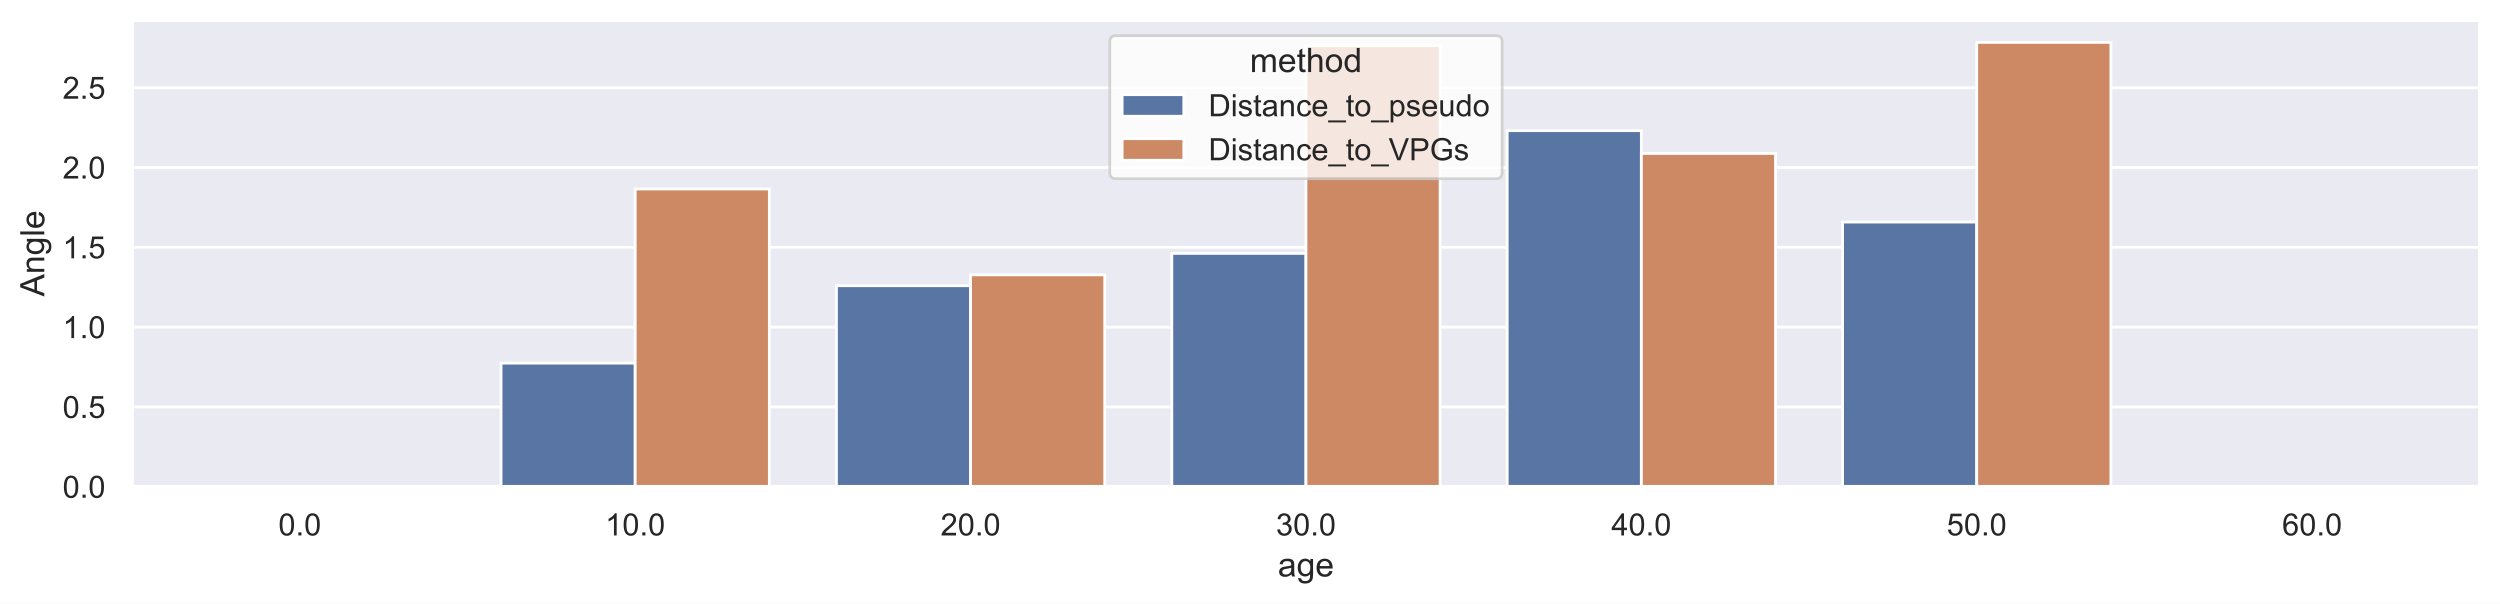
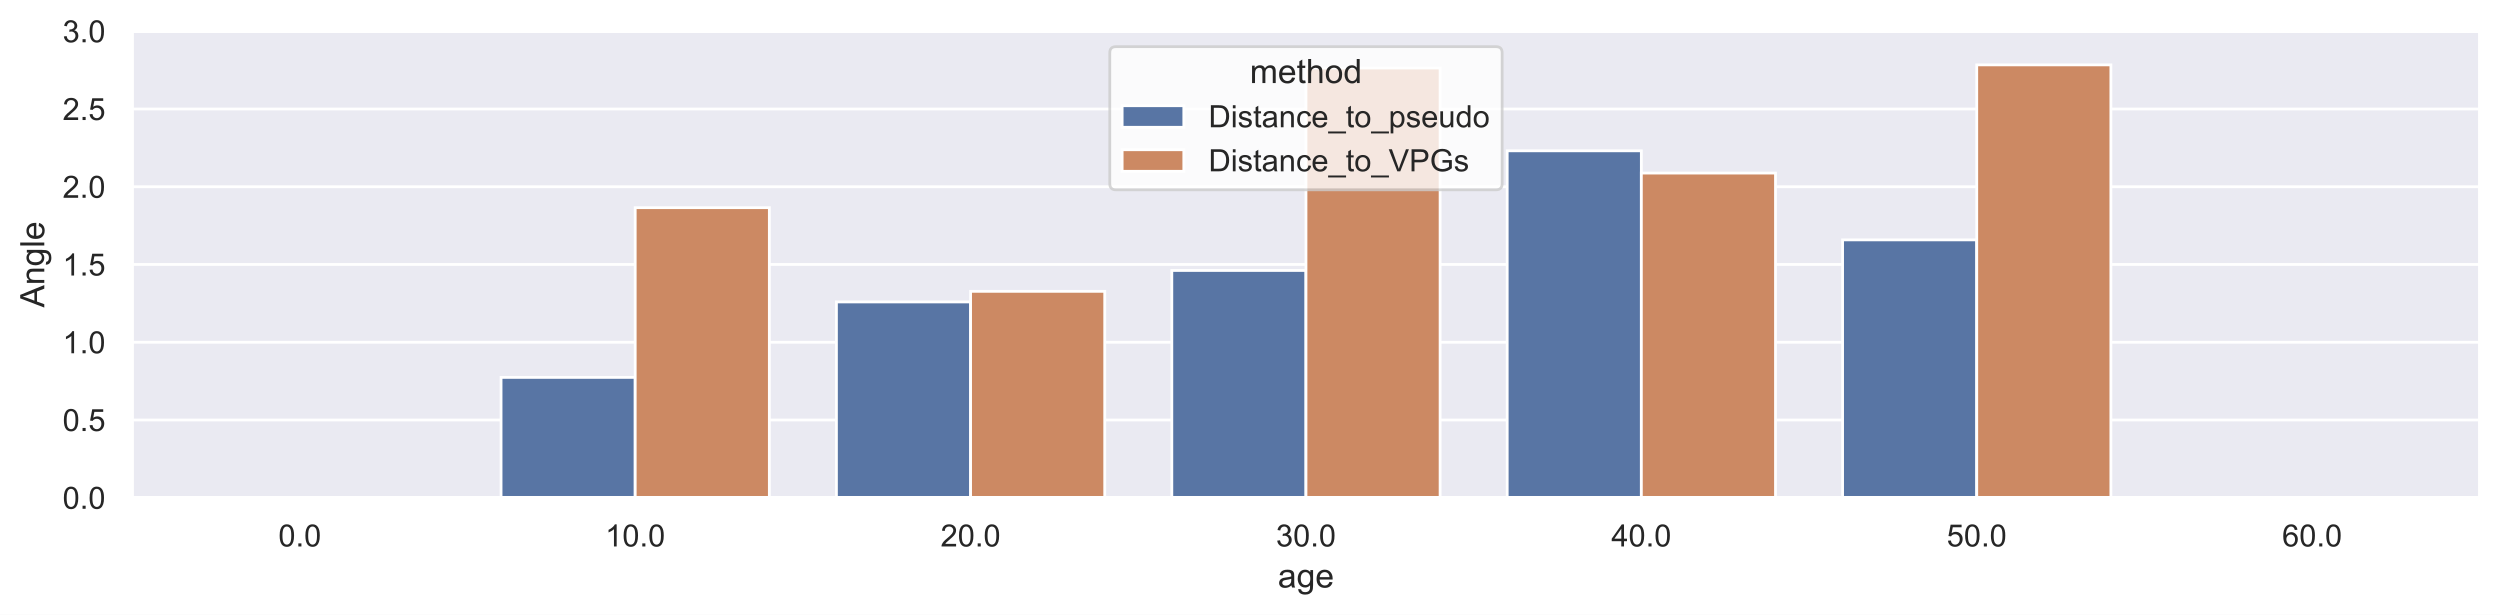
- <svg xmlns="http://www.w3.org/2000/svg" xmlns:xlink="http://www.w3.org/1999/xlink" width="891.305pt" height="215.254pt" viewBox="0 0 891.305 215.254" version="1.1">
+ <svg xmlns="http://www.w3.org/2000/svg" xmlns:xlink="http://www.w3.org/1999/xlink" width="891.305pt" height="219.191pt" viewBox="0 0 891.305 219.191" version="1.1">
  <defs>
    <style type="text/css">*{stroke-linejoin: round; stroke-linecap: butt}</style>
  </defs>
  <g id="figure_1">
    <g id="patch_1">
-       <path d="M 0 215.254  L 891.305 215.254  L 891.305 0  L 0 0  z " style="fill: #ffffff" />
+       <path d="M 0 219.191  L 891.305 219.191  L 891.305 0  L 0 0  z " style="fill: #ffffff" />
    </g>
    <g id="axes_1">
      <g id="patch_2">
-         <path d="M 47.105 173.52  L 884.105 173.52  L 884.105 7.2  L 47.105 7.2  z " style="fill: #eaeaf2" />
+         <path d="M 47.105 177.457  L 884.105 177.457  L 884.105 11.137  L 47.105 11.137  z " style="fill: #eaeaf2" />
      </g>
      <g id="matplotlib.axis_1">
        <g id="xtick_1">
          <g id="text_1">
-             <g style="fill: #262626" transform="translate(99.24571 190.8936)scale(0.11 -0.11)">
+             <g style="fill: #262626" transform="translate(99.24571 194.8304)scale(0.11 -0.11)">
              <defs>
                <path id="ArialMT-30" d="M 266 2259  Q 266 3072 433 3567  Q 600 4063 929 4331  Q 1259 4600 1759 4600  Q 2128 4600 2406 4451  Q 2684 4303 2865 4023  Q 3047 3744 3150 3342  Q 3253 2941 3253 2259  Q 3253 1453 3087 958  Q 2922 463 2592 192  Q 2263 -78 1759 -78  Q 1097 -78 719 397  Q 266 969 266 2259  z M 844 2259  Q 844 1131 1108 757  Q 1372 384 1759 384  Q 2147 384 2411 759  Q 2675 1134 2675 2259  Q 2675 3391 2411 3762  Q 2147 4134 1753 4134  Q 1366 4134 1134 3806  Q 844 3388 844 2259  z " transform="scale(0.015625)" />
                <path id="ArialMT-2e" d="M 581 0  L 581 641  L 1222 641  L 1222 0  L 581 0  z " transform="scale(0.015625)" />
              </defs>
              <use xlink:href="#ArialMT-30" />
              <use xlink:href="#ArialMT-2e" x="55.615" />
              <use xlink:href="#ArialMT-30" x="83.398" />
            </g>
          </g>
        </g>
        <g id="xtick_2">
          <g id="text_2">
-             <g style="fill: #262626" transform="translate(215.7586 190.8936)scale(0.11 -0.11)">
+             <g style="fill: #262626" transform="translate(215.7586 194.8304)scale(0.11 -0.11)">
              <defs>
                <path id="ArialMT-31" d="M 2384 0  L 1822 0  L 1822 3584  Q 1619 3391 1289 3197  Q 959 3003 697 2906  L 697 3450  Q 1169 3672 1522 3987  Q 1875 4303 2022 4600  L 2384 4600  L 2384 0  z " transform="scale(0.015625)" />
              </defs>
              <use xlink:href="#ArialMT-31" />
              <use xlink:href="#ArialMT-30" x="55.615" />
              <use xlink:href="#ArialMT-2e" x="111.23" />
              <use xlink:href="#ArialMT-30" x="139.014" />
            </g>
          </g>
        </g>
        <g id="xtick_3">
          <g id="text_3">
-             <g style="fill: #262626" transform="translate(335.3301 190.8936)scale(0.11 -0.11)">
+             <g style="fill: #262626" transform="translate(335.3301 194.8304)scale(0.11 -0.11)">
              <defs>
                <path id="ArialMT-32" d="M 3222 541  L 3222 0  L 194 0  Q 188 203 259 391  Q 375 700 629 1000  Q 884 1300 1366 1694  Q 2113 2306 2375 2664  Q 2638 3022 2638 3341  Q 2638 3675 2398 3904  Q 2159 4134 1775 4134  Q 1369 4134 1125 3890  Q 881 3647 878 3216  L 300 3275  Q 359 3922 746 4261  Q 1134 4600 1788 4600  Q 2447 4600 2831 4234  Q 3216 3869 3216 3328  Q 3216 3053 3103 2787  Q 2991 2522 2730 2228  Q 2469 1934 1863 1422  Q 1356 997 1212 845  Q 1069 694 975 541  L 3222 541  z " transform="scale(0.015625)" />
              </defs>
              <use xlink:href="#ArialMT-32" />
              <use xlink:href="#ArialMT-30" x="55.615" />
              <use xlink:href="#ArialMT-2e" x="111.23" />
              <use xlink:href="#ArialMT-30" x="139.014" />
            </g>
          </g>
        </g>
        <g id="xtick_4">
          <g id="text_4">
-             <g style="fill: #262626" transform="translate(454.9015 190.8936)scale(0.11 -0.11)">
+             <g style="fill: #262626" transform="translate(454.9015 194.8304)scale(0.11 -0.11)">
              <defs>
                <path id="ArialMT-33" d="M 269 1209  L 831 1284  Q 928 806 1161 595  Q 1394 384 1728 384  Q 2125 384 2398 659  Q 2672 934 2672 1341  Q 2672 1728 2419 1979  Q 2166 2231 1775 2231  Q 1616 2231 1378 2169  L 1441 2663  Q 1497 2656 1531 2656  Q 1891 2656 2178 2843  Q 2466 3031 2466 3422  Q 2466 3731 2256 3934  Q 2047 4138 1716 4138  Q 1388 4138 1169 3931  Q 950 3725 888 3313  L 325 3413  Q 428 3978 793 4289  Q 1159 4600 1703 4600  Q 2078 4600 2393 4439  Q 2709 4278 2876 4000  Q 3044 3722 3044 3409  Q 3044 3113 2884 2869  Q 2725 2625 2413 2481  Q 2819 2388 3044 2092  Q 3269 1797 3269 1353  Q 3269 753 2831 336  Q 2394 -81 1725 -81  Q 1122 -81 723 278  Q 325 638 269 1209  z " transform="scale(0.015625)" />
              </defs>
              <use xlink:href="#ArialMT-33" />
              <use xlink:href="#ArialMT-30" x="55.615" />
              <use xlink:href="#ArialMT-2e" x="111.23" />
              <use xlink:href="#ArialMT-30" x="139.014" />
            </g>
          </g>
        </g>
        <g id="xtick_5">
          <g id="text_5">
-             <g style="fill: #262626" transform="translate(574.4729 190.8936)scale(0.11 -0.11)">
+             <g style="fill: #262626" transform="translate(574.4729 194.8304)scale(0.11 -0.11)">
              <defs>
                <path id="ArialMT-34" d="M 2069 0  L 2069 1097  L 81 1097  L 81 1613  L 2172 4581  L 2631 4581  L 2631 1613  L 3250 1613  L 3250 1097  L 2631 1097  L 2631 0  L 2069 0  z M 2069 1613  L 2069 3678  L 634 1613  L 2069 1613  z " transform="scale(0.015625)" />
              </defs>
              <use xlink:href="#ArialMT-34" />
              <use xlink:href="#ArialMT-30" x="55.615" />
              <use xlink:href="#ArialMT-2e" x="111.23" />
              <use xlink:href="#ArialMT-30" x="139.014" />
            </g>
          </g>
        </g>
        <g id="xtick_6">
          <g id="text_6">
-             <g style="fill: #262626" transform="translate(694.0443 190.8936)scale(0.11 -0.11)">
+             <g style="fill: #262626" transform="translate(694.0443 194.8304)scale(0.11 -0.11)">
              <defs>
                <path id="ArialMT-35" d="M 266 1200  L 856 1250  Q 922 819 1161 601  Q 1400 384 1738 384  Q 2144 384 2425 690  Q 2706 997 2706 1503  Q 2706 1984 2436 2262  Q 2166 2541 1728 2541  Q 1456 2541 1237 2417  Q 1019 2294 894 2097  L 366 2166  L 809 4519  L 3088 4519  L 3088 3981  L 1259 3981  L 1013 2750  Q 1425 3038 1878 3038  Q 2478 3038 2890 2622  Q 3303 2206 3303 1553  Q 3303 931 2941 478  Q 2500 -78 1738 -78  Q 1113 -78 717 272  Q 322 622 266 1200  z " transform="scale(0.015625)" />
              </defs>
              <use xlink:href="#ArialMT-35" />
              <use xlink:href="#ArialMT-30" x="55.615" />
              <use xlink:href="#ArialMT-2e" x="111.23" />
              <use xlink:href="#ArialMT-30" x="139.014" />
            </g>
          </g>
        </g>
        <g id="xtick_7">
          <g id="text_7">
-             <g style="fill: #262626" transform="translate(813.6158 190.8936)scale(0.11 -0.11)">
+             <g style="fill: #262626" transform="translate(813.6158 194.8304)scale(0.11 -0.11)">
              <defs>
                <path id="ArialMT-36" d="M 3184 3459  L 2625 3416  Q 2550 3747 2413 3897  Q 2184 4138 1850 4138  Q 1581 4138 1378 3988  Q 1113 3794 959 3422  Q 806 3050 800 2363  Q 1003 2672 1297 2822  Q 1591 2972 1913 2972  Q 2475 2972 2870 2558  Q 3266 2144 3266 1488  Q 3266 1056 3080 686  Q 2894 316 2569 119  Q 2244 -78 1831 -78  Q 1128 -78 684 439  Q 241 956 241 2144  Q 241 3472 731 4075  Q 1159 4600 1884 4600  Q 2425 4600 2770 4297  Q 3116 3994 3184 3459  z M 888 1484  Q 888 1194 1011 928  Q 1134 663 1356 523  Q 1578 384 1822 384  Q 2178 384 2434 671  Q 2691 959 2691 1453  Q 2691 1928 2437 2201  Q 2184 2475 1800 2475  Q 1419 2475 1153 2201  Q 888 1928 888 1484  z " transform="scale(0.015625)" />
              </defs>
              <use xlink:href="#ArialMT-36" />
              <use xlink:href="#ArialMT-30" x="55.615" />
              <use xlink:href="#ArialMT-2e" x="111.23" />
              <use xlink:href="#ArialMT-30" x="139.014" />
            </g>
          </g>
        </g>
        <g id="text_8">
-           <g style="fill: #262626" transform="translate(455.5953 205.5286)scale(0.12 -0.12)">
+           <g style="fill: #262626" transform="translate(455.5953 209.4654)scale(0.12 -0.12)">
            <defs>
              <path id="ArialMT-61" d="M 2588 409  Q 2275 144 1986 34  Q 1697 -75 1366 -75  Q 819 -75 525 192  Q 231 459 231 875  Q 231 1119 342 1320  Q 453 1522 633 1644  Q 813 1766 1038 1828  Q 1203 1872 1538 1913  Q 2219 1994 2541 2106  Q 2544 2222 2544 2253  Q 2544 2597 2384 2738  Q 2169 2928 1744 2928  Q 1347 2928 1158 2789  Q 969 2650 878 2297  L 328 2372  Q 403 2725 575 2942  Q 747 3159 1072 3276  Q 1397 3394 1825 3394  Q 2250 3394 2515 3294  Q 2781 3194 2906 3042  Q 3031 2891 3081 2659  Q 3109 2516 3109 2141  L 3109 1391  Q 3109 606 3145 398  Q 3181 191 3288 0  L 2700 0  Q 2613 175 2588 409  z M 2541 1666  Q 2234 1541 1622 1453  Q 1275 1403 1131 1340  Q 988 1278 909 1158  Q 831 1038 831 891  Q 831 666 1001 516  Q 1172 366 1500 366  Q 1825 366 2078 508  Q 2331 650 2450 897  Q 2541 1088 2541 1459  L 2541 1666  z " transform="scale(0.015625)" />
              <path id="ArialMT-67" d="M 319 -275  L 866 -356  Q 900 -609 1056 -725  Q 1266 -881 1628 -881  Q 2019 -881 2231 -725  Q 2444 -569 2519 -288  Q 2563 -116 2559 434  Q 2191 0 1641 0  Q 956 0 581 494  Q 206 988 206 1678  Q 206 2153 378 2554  Q 550 2956 876 3175  Q 1203 3394 1644 3394  Q 2231 3394 2613 2919  L 2613 3319  L 3131 3319  L 3131 450  Q 3131 -325 2973 -648  Q 2816 -972 2473 -1159  Q 2131 -1347 1631 -1347  Q 1038 -1347 672 -1080  Q 306 -813 319 -275  z M 784 1719  Q 784 1066 1043 766  Q 1303 466 1694 466  Q 2081 466 2343 764  Q 2606 1063 2606 1700  Q 2606 2309 2336 2618  Q 2066 2928 1684 2928  Q 1309 2928 1046 2623  Q 784 2319 784 1719  z " transform="scale(0.015625)" />
              <path id="ArialMT-65" d="M 2694 1069  L 3275 997  Q 3138 488 2766 206  Q 2394 -75 1816 -75  Q 1088 -75 661 373  Q 234 822 234 1631  Q 234 2469 665 2931  Q 1097 3394 1784 3394  Q 2450 3394 2872 2941  Q 3294 2488 3294 1666  Q 3294 1616 3291 1516  L 816 1516  Q 847 969 1125 678  Q 1403 388 1819 388  Q 2128 388 2347 550  Q 2566 713 2694 1069  z M 847 1978  L 2700 1978  Q 2663 2397 2488 2606  Q 2219 2931 1791 2931  Q 1403 2931 1139 2672  Q 875 2413 847 1978  z " transform="scale(0.015625)" />
            </defs>
            <use xlink:href="#ArialMT-61" />
            <use xlink:href="#ArialMT-67" x="55.615" />
            <use xlink:href="#ArialMT-65" x="111.23" />
          </g>
        </g>
      </g>
      <g id="matplotlib.axis_2">
        <g id="ytick_1">
          <g id="line2d_1">
-             <path d="M 47.105 173.52  L 884.105 173.52  " clip-path="url(#p732479f81a)" style="fill: none; stroke: #ffffff; stroke-linecap: round" />
+             <path d="M 47.105 177.457  L 884.105 177.457  " clip-path="url(#p11e55346bc)" style="fill: none; stroke: #ffffff; stroke-linecap: round" />
          </g>
          <g id="text_9">
-             <g style="fill: #262626" transform="translate(22.315 177.4568)scale(0.11 -0.11)">
+             <g style="fill: #262626" transform="translate(22.315 181.3936)scale(0.11 -0.11)">
              <use xlink:href="#ArialMT-30" />
              <use xlink:href="#ArialMT-2e" x="55.615" />
              <use xlink:href="#ArialMT-30" x="83.398" />
            </g>
          </g>
        </g>
        <g id="ytick_2">
          <g id="line2d_2">
-             <path d="M 47.105 145.07  L 884.105 145.07  " clip-path="url(#p732479f81a)" style="fill: none; stroke: #ffffff; stroke-linecap: round" />
+             <path d="M 47.105 149.737  L 884.105 149.737  " clip-path="url(#p11e55346bc)" style="fill: none; stroke: #ffffff; stroke-linecap: round" />
          </g>
          <g id="text_10">
-             <g style="fill: #262626" transform="translate(22.315 149.0069)scale(0.11 -0.11)">
+             <g style="fill: #262626" transform="translate(22.315 153.6736)scale(0.11 -0.11)">
              <use xlink:href="#ArialMT-30" />
              <use xlink:href="#ArialMT-2e" x="55.615" />
              <use xlink:href="#ArialMT-35" x="83.398" />
            </g>
          </g>
        </g>
        <g id="ytick_3">
          <g id="line2d_3">
-             <path d="M 47.105 116.62  L 884.105 116.62  " clip-path="url(#p732479f81a)" style="fill: none; stroke: #ffffff; stroke-linecap: round" />
+             <path d="M 47.105 122.017  L 884.105 122.017  " clip-path="url(#p11e55346bc)" style="fill: none; stroke: #ffffff; stroke-linecap: round" />
          </g>
          <g id="text_11">
-             <g style="fill: #262626" transform="translate(22.315 120.557)scale(0.11 -0.11)">
+             <g style="fill: #262626" transform="translate(22.315 125.9536)scale(0.11 -0.11)">
              <use xlink:href="#ArialMT-31" />
              <use xlink:href="#ArialMT-2e" x="55.615" />
              <use xlink:href="#ArialMT-30" x="83.398" />
            </g>
          </g>
        </g>
        <g id="ytick_4">
          <g id="line2d_4">
-             <path d="M 47.105 88.17  L 884.105 88.17  " clip-path="url(#p732479f81a)" style="fill: none; stroke: #ffffff; stroke-linecap: round" />
+             <path d="M 47.105 94.297  L 884.105 94.297  " clip-path="url(#p11e55346bc)" style="fill: none; stroke: #ffffff; stroke-linecap: round" />
          </g>
          <g id="text_12">
-             <g style="fill: #262626" transform="translate(22.315 92.10703)scale(0.11 -0.11)">
+             <g style="fill: #262626" transform="translate(22.315 98.23359)scale(0.11 -0.11)">
              <use xlink:href="#ArialMT-31" />
              <use xlink:href="#ArialMT-2e" x="55.615" />
              <use xlink:href="#ArialMT-35" x="83.398" />
            </g>
          </g>
        </g>
        <g id="ytick_5">
          <g id="line2d_5">
-             <path d="M 47.105 59.72  L 884.105 59.72  " clip-path="url(#p732479f81a)" style="fill: none; stroke: #ffffff; stroke-linecap: round" />
+             <path d="M 47.105 66.577  L 884.105 66.577  " clip-path="url(#p11e55346bc)" style="fill: none; stroke: #ffffff; stroke-linecap: round" />
          </g>
          <g id="text_13">
-             <g style="fill: #262626" transform="translate(22.315 63.65711)scale(0.11 -0.11)">
+             <g style="fill: #262626" transform="translate(22.315 70.51359)scale(0.11 -0.11)">
              <use xlink:href="#ArialMT-32" />
              <use xlink:href="#ArialMT-2e" x="55.615" />
              <use xlink:href="#ArialMT-30" x="83.398" />
            </g>
          </g>
        </g>
        <g id="ytick_6">
          <g id="line2d_6">
-             <path d="M 47.105 31.27  L 884.105 31.27  " clip-path="url(#p732479f81a)" style="fill: none; stroke: #ffffff; stroke-linecap: round" />
+             <path d="M 47.105 38.857  L 884.105 38.857  " clip-path="url(#p11e55346bc)" style="fill: none; stroke: #ffffff; stroke-linecap: round" />
          </g>
          <g id="text_14">
-             <g style="fill: #262626" transform="translate(22.315 35.20719)scale(0.11 -0.11)">
+             <g style="fill: #262626" transform="translate(22.315 42.79359)scale(0.11 -0.11)">
              <use xlink:href="#ArialMT-32" />
              <use xlink:href="#ArialMT-2e" x="55.615" />
              <use xlink:href="#ArialMT-35" x="83.398" />
            </g>
          </g>
        </g>
-         <g id="text_15">
-           <g style="fill: #262626" transform="translate(15.78937 105.705)rotate(-90)scale(0.12 -0.12)">
+         <g id="ytick_7">
+           <g id="line2d_7">
+             <path d="M 47.105 11.137  L 884.105 11.137  " clip-path="url(#p11e55346bc)" style="fill: none; stroke: #ffffff; stroke-linecap: round" />
+           </g>
+           <g id="text_15">
+             <g style="fill: #262626" transform="translate(22.315 15.07359)scale(0.11 -0.11)">
+               <use xlink:href="#ArialMT-33" />
+               <use xlink:href="#ArialMT-2e" x="55.615" />
+               <use xlink:href="#ArialMT-30" x="83.398" />
+             </g>
+           </g>
+         </g>
+         <g id="text_16">
+           <g style="fill: #262626" transform="translate(15.78937 109.6418)rotate(-90)scale(0.12 -0.12)">
            <defs>
              <path id="ArialMT-41" d="M -9 0  L 1750 4581  L 2403 4581  L 4278 0  L 3588 0  L 3053 1388  L 1138 1388  L 634 0  L -9 0  z M 1313 1881  L 2866 1881  L 2388 3150  Q 2169 3728 2063 4100  Q 1975 3659 1816 3225  L 1313 1881  z " transform="scale(0.015625)" />
              <path id="ArialMT-6e" d="M 422 0  L 422 3319  L 928 3319  L 928 2847  Q 1294 3394 1984 3394  Q 2284 3394 2536 3286  Q 2788 3178 2913 3003  Q 3038 2828 3088 2588  Q 3119 2431 3119 2041  L 3119 0  L 2556 0  L 2556 2019  Q 2556 2363 2490 2533  Q 2425 2703 2258 2804  Q 2091 2906 1866 2906  Q 1506 2906 1245 2678  Q 984 2450 984 1813  L 984 0  L 422 0  z " transform="scale(0.015625)" />
              <path id="ArialMT-6c" d="M 409 0  L 409 4581  L 972 4581  L 972 0  L 409 0  z " transform="scale(0.015625)" />
            </defs>
            <use xlink:href="#ArialMT-41" />
            <use xlink:href="#ArialMT-6e" x="66.699" />
            <use xlink:href="#ArialMT-67" x="122.314" />
            <use xlink:href="#ArialMT-6c" x="177.93" />
            <use xlink:href="#ArialMT-65" x="200.146" />
          </g>
        </g>
      </g>
      <g id="patch_3">
-         <path d="M 0 0  z " clip-path="url(#p732479f81a)" style="fill: #5875a4; stroke: #ffffff; stroke-linejoin: miter" />
+         <path d="M 0 0  z " clip-path="url(#p11e55346bc)" style="fill: #5875a4; stroke: #ffffff; stroke-linejoin: miter" />
      </g>
      <g id="patch_4">
-         <path d="M 178.634 173.52  L 226.462 173.52  L 226.462 129.475  L 178.634 129.475  z " clip-path="url(#p732479f81a)" style="fill: #5875a4; stroke: #ffffff; stroke-linejoin: miter" />
+         <path d="M 178.634 177.457  L 226.462 177.457  L 226.462 134.542  L 178.634 134.542  z " clip-path="url(#p11e55346bc)" style="fill: #5875a4; stroke: #ffffff; stroke-linejoin: miter" />
      </g>
      <g id="patch_5">
-         <path d="M 298.205 173.52  L 346.034 173.52  L 346.034 101.875  L 298.205 101.875  z " clip-path="url(#p732479f81a)" style="fill: #5875a4; stroke: #ffffff; stroke-linejoin: miter" />
+         <path d="M 298.205 177.457  L 346.034 177.457  L 346.034 107.649  L 298.205 107.649  z " clip-path="url(#p11e55346bc)" style="fill: #5875a4; stroke: #ffffff; stroke-linejoin: miter" />
      </g>
      <g id="patch_6">
-         <path d="M 417.776 173.52  L 465.605 173.52  L 465.605 90.35  L 417.776 90.35  z " clip-path="url(#p732479f81a)" style="fill: #5875a4; stroke: #ffffff; stroke-linejoin: miter" />
+         <path d="M 417.776 177.457  L 465.605 177.457  L 465.605 96.42  L 417.776 96.42  z " clip-path="url(#p11e55346bc)" style="fill: #5875a4; stroke: #ffffff; stroke-linejoin: miter" />
      </g>
      <g id="patch_7">
-         <path d="M 537.348 173.52  L 585.176 173.52  L 585.176 46.579  L 537.348 46.579  z " clip-path="url(#p732479f81a)" style="fill: #5875a4; stroke: #ffffff; stroke-linejoin: miter" />
+         <path d="M 537.348 177.457  L 585.176 177.457  L 585.176 53.773  L 537.348 53.773  z " clip-path="url(#p11e55346bc)" style="fill: #5875a4; stroke: #ffffff; stroke-linejoin: miter" />
      </g>
      <g id="patch_8">
-         <path d="M 656.919 173.52  L 704.748 173.52  L 704.748 79.163  L 656.919 79.163  z " clip-path="url(#p732479f81a)" style="fill: #5875a4; stroke: #ffffff; stroke-linejoin: miter" />
+         <path d="M 656.919 177.457  L 704.748 177.457  L 704.748 85.52  L 656.919 85.52  z " clip-path="url(#p11e55346bc)" style="fill: #5875a4; stroke: #ffffff; stroke-linejoin: miter" />
      </g>
      <g id="patch_9">
-         <path d="M 0 0  z " clip-path="url(#p732479f81a)" style="fill: #5875a4; stroke: #ffffff; stroke-linejoin: miter" />
+         <path d="M 0 0  z " clip-path="url(#p11e55346bc)" style="fill: #5875a4; stroke: #ffffff; stroke-linejoin: miter" />
      </g>
      <g id="patch_10">
-         <path d="M 0 0  z " clip-path="url(#p732479f81a)" style="fill: #cc8963; stroke: #ffffff; stroke-linejoin: miter" />
+         <path d="M 0 0  z " clip-path="url(#p11e55346bc)" style="fill: #cc8963; stroke: #ffffff; stroke-linejoin: miter" />
      </g>
      <g id="patch_11">
-         <path d="M 226.462 173.52  L 274.291 173.52  L 274.291 67.383  L 226.462 67.383  z " clip-path="url(#p732479f81a)" style="fill: #cc8963; stroke: #ffffff; stroke-linejoin: miter" />
+         <path d="M 226.462 177.457  L 274.291 177.457  L 274.291 74.043  L 226.462 74.043  z " clip-path="url(#p11e55346bc)" style="fill: #cc8963; stroke: #ffffff; stroke-linejoin: miter" />
      </g>
      <g id="patch_12">
-         <path d="M 346.034 173.52  L 393.862 173.52  L 393.862 97.985  L 346.034 97.985  z " clip-path="url(#p732479f81a)" style="fill: #cc8963; stroke: #ffffff; stroke-linejoin: miter" />
+         <path d="M 346.034 177.457  L 393.862 177.457  L 393.862 103.86  L 346.034 103.86  z " clip-path="url(#p11e55346bc)" style="fill: #cc8963; stroke: #ffffff; stroke-linejoin: miter" />
      </g>
      <g id="patch_13">
-         <path d="M 465.605 173.52  L 513.434 173.52  L 513.434 16.279  L 465.605 16.279  z " clip-path="url(#p732479f81a)" style="fill: #cc8963; stroke: #ffffff; stroke-linejoin: miter" />
+         <path d="M 465.605 177.457  L 513.434 177.457  L 513.434 24.25  L 465.605 24.25  z " clip-path="url(#p11e55346bc)" style="fill: #cc8963; stroke: #ffffff; stroke-linejoin: miter" />
      </g>
      <g id="patch_14">
-         <path d="M 585.176 173.52  L 633.005 173.52  L 633.005 54.723  L 585.176 54.723  z " clip-path="url(#p732479f81a)" style="fill: #cc8963; stroke: #ffffff; stroke-linejoin: miter" />
+         <path d="M 585.176 177.457  L 633.005 177.457  L 633.005 61.708  L 585.176 61.708  z " clip-path="url(#p11e55346bc)" style="fill: #cc8963; stroke: #ffffff; stroke-linejoin: miter" />
      </g>
      <g id="patch_15">
-         <path d="M 704.748 173.52  L 752.576 173.52  L 752.576 15.12  L 704.748 15.12  z " clip-path="url(#p732479f81a)" style="fill: #cc8963; stroke: #ffffff; stroke-linejoin: miter" />
+         <path d="M 704.748 177.457  L 752.576 177.457  L 752.576 23.121  L 704.748 23.121  z " clip-path="url(#p11e55346bc)" style="fill: #cc8963; stroke: #ffffff; stroke-linejoin: miter" />
      </g>
      <g id="patch_16">
-         <path d="M 0 0  z " clip-path="url(#p732479f81a)" style="fill: #cc8963; stroke: #ffffff; stroke-linejoin: miter" />
-       </g>
-       <g id="line2d_7">
-         <path clip-path="url(#p732479f81a)" style="fill: none; stroke: #424242; stroke-width: 2.7; stroke-linecap: round" />
+         <path d="M 0 0  z " clip-path="url(#p11e55346bc)" style="fill: #cc8963; stroke: #ffffff; stroke-linejoin: miter" />
      </g>
      <g id="line2d_8">
-         <path clip-path="url(#p732479f81a)" style="fill: none; stroke: #424242; stroke-width: 2.7; stroke-linecap: round" />
+         <path clip-path="url(#p11e55346bc)" style="fill: none; stroke: #424242; stroke-width: 2.7; stroke-linecap: round" />
      </g>
      <g id="line2d_9">
-         <path clip-path="url(#p732479f81a)" style="fill: none; stroke: #424242; stroke-width: 2.7; stroke-linecap: round" />
+         <path clip-path="url(#p11e55346bc)" style="fill: none; stroke: #424242; stroke-width: 2.7; stroke-linecap: round" />
      </g>
      <g id="line2d_10">
-         <path clip-path="url(#p732479f81a)" style="fill: none; stroke: #424242; stroke-width: 2.7; stroke-linecap: round" />
+         <path clip-path="url(#p11e55346bc)" style="fill: none; stroke: #424242; stroke-width: 2.7; stroke-linecap: round" />
      </g>
      <g id="line2d_11">
-         <path clip-path="url(#p732479f81a)" style="fill: none; stroke: #424242; stroke-width: 2.7; stroke-linecap: round" />
+         <path clip-path="url(#p11e55346bc)" style="fill: none; stroke: #424242; stroke-width: 2.7; stroke-linecap: round" />
      </g>
      <g id="line2d_12">
-         <path clip-path="url(#p732479f81a)" style="fill: none; stroke: #424242; stroke-width: 2.7; stroke-linecap: round" />
+         <path clip-path="url(#p11e55346bc)" style="fill: none; stroke: #424242; stroke-width: 2.7; stroke-linecap: round" />
      </g>
      <g id="line2d_13">
-         <path clip-path="url(#p732479f81a)" style="fill: none; stroke: #424242; stroke-width: 2.7; stroke-linecap: round" />
+         <path clip-path="url(#p11e55346bc)" style="fill: none; stroke: #424242; stroke-width: 2.7; stroke-linecap: round" />
      </g>
      <g id="line2d_14">
-         <path clip-path="url(#p732479f81a)" style="fill: none; stroke: #424242; stroke-width: 2.7; stroke-linecap: round" />
+         <path clip-path="url(#p11e55346bc)" style="fill: none; stroke: #424242; stroke-width: 2.7; stroke-linecap: round" />
      </g>
      <g id="line2d_15">
-         <path clip-path="url(#p732479f81a)" style="fill: none; stroke: #424242; stroke-width: 2.7; stroke-linecap: round" />
+         <path clip-path="url(#p11e55346bc)" style="fill: none; stroke: #424242; stroke-width: 2.7; stroke-linecap: round" />
      </g>
      <g id="line2d_16">
-         <path clip-path="url(#p732479f81a)" style="fill: none; stroke: #424242; stroke-width: 2.7; stroke-linecap: round" />
+         <path clip-path="url(#p11e55346bc)" style="fill: none; stroke: #424242; stroke-width: 2.7; stroke-linecap: round" />
      </g>
      <g id="line2d_17">
-         <path clip-path="url(#p732479f81a)" style="fill: none; stroke: #424242; stroke-width: 2.7; stroke-linecap: round" />
+         <path clip-path="url(#p11e55346bc)" style="fill: none; stroke: #424242; stroke-width: 2.7; stroke-linecap: round" />
      </g>
      <g id="line2d_18">
-         <path clip-path="url(#p732479f81a)" style="fill: none; stroke: #424242; stroke-width: 2.7; stroke-linecap: round" />
+         <path clip-path="url(#p11e55346bc)" style="fill: none; stroke: #424242; stroke-width: 2.7; stroke-linecap: round" />
      </g>
      <g id="line2d_19">
-         <path clip-path="url(#p732479f81a)" style="fill: none; stroke: #424242; stroke-width: 2.7; stroke-linecap: round" />
+         <path clip-path="url(#p11e55346bc)" style="fill: none; stroke: #424242; stroke-width: 2.7; stroke-linecap: round" />
      </g>
      <g id="line2d_20">
-         <path clip-path="url(#p732479f81a)" style="fill: none; stroke: #424242; stroke-width: 2.7; stroke-linecap: round" />
+         <path clip-path="url(#p11e55346bc)" style="fill: none; stroke: #424242; stroke-width: 2.7; stroke-linecap: round" />
+       </g>
+       <g id="line2d_21">
+         <path clip-path="url(#p11e55346bc)" style="fill: none; stroke: #424242; stroke-width: 2.7; stroke-linecap: round" />
      </g>
      <g id="patch_17">
-         <path d="M 47.105 173.52  L 47.105 7.2  " style="fill: none; stroke: #ffffff; stroke-width: 1.25; stroke-linejoin: miter; stroke-linecap: square" />
+         <path d="M 47.105 177.457  L 47.105 11.137  " style="fill: none; stroke: #ffffff; stroke-width: 1.25; stroke-linejoin: miter; stroke-linecap: square" />
      </g>
      <g id="patch_18">
-         <path d="M 884.105 173.52  L 884.105 7.2  " style="fill: none; stroke: #ffffff; stroke-width: 1.25; stroke-linejoin: miter; stroke-linecap: square" />
+         <path d="M 884.105 177.457  L 884.105 11.137  " style="fill: none; stroke: #ffffff; stroke-width: 1.25; stroke-linejoin: miter; stroke-linecap: square" />
      </g>
      <g id="patch_19">
-         <path d="M 47.105 173.52  L 884.105 173.52  " style="fill: none; stroke: #ffffff; stroke-width: 1.25; stroke-linejoin: miter; stroke-linecap: square" />
+         <path d="M 47.105 177.457  L 884.105 177.457  " style="fill: none; stroke: #ffffff; stroke-width: 1.25; stroke-linejoin: miter; stroke-linecap: square" />
      </g>
      <g id="patch_20">
-         <path d="M 47.105 7.2  L 884.105 7.2  " style="fill: none; stroke: #ffffff; stroke-width: 1.25; stroke-linejoin: miter; stroke-linecap: square" />
+         <path d="M 47.105 11.137  L 884.105 11.137  " style="fill: none; stroke: #ffffff; stroke-width: 1.25; stroke-linejoin: miter; stroke-linecap: square" />
      </g>
      <g id="legend_1">
        <g id="patch_21">
-           <path d="M 397.861 63.728  L 533.349 63.728  Q 535.549 63.728 535.549 61.528  L 535.549 14.9  Q 535.549 12.7 533.349 12.7  L 397.861 12.7  Q 395.661 12.7 395.661 14.9  L 395.661 61.528  Q 395.661 63.728 397.861 63.728  z " style="fill: #ffffff; opacity: 0.8; stroke: #cccccc; stroke-linejoin: miter" />
-         </g>
-         <g id="text_16">
-           <g style="fill: #262626" transform="translate(445.5941 25.68937)scale(0.12 -0.12)">
+           <path d="M 397.861 67.665  L 533.349 67.665  Q 535.549 67.665 535.549 65.465  L 535.549 18.837  Q 535.549 16.637 533.349 16.637  L 397.861 16.637  Q 395.661 16.637 395.661 18.837  L 395.661 65.465  Q 395.661 67.665 397.861 67.665  z " style="fill: #ffffff; opacity: 0.8; stroke: #cccccc; stroke-linejoin: miter" />
+         </g>
+         <g id="text_17">
+           <g style="fill: #262626" transform="translate(445.5941 29.62617)scale(0.12 -0.12)">
            <defs>
              <path id="ArialMT-6d" d="M 422 0  L 422 3319  L 925 3319  L 925 2853  Q 1081 3097 1340 3245  Q 1600 3394 1931 3394  Q 2300 3394 2536 3241  Q 2772 3088 2869 2813  Q 3263 3394 3894 3394  Q 4388 3394 4653 3120  Q 4919 2847 4919 2278  L 4919 0  L 4359 0  L 4359 2091  Q 4359 2428 4304 2576  Q 4250 2725 4106 2815  Q 3963 2906 3769 2906  Q 3419 2906 3187 2673  Q 2956 2441 2956 1928  L 2956 0  L 2394 0  L 2394 2156  Q 2394 2531 2256 2718  Q 2119 2906 1806 2906  Q 1569 2906 1367 2781  Q 1166 2656 1075 2415  Q 984 2175 984 1722  L 984 0  L 422 0  z " transform="scale(0.015625)" />
              <path id="ArialMT-74" d="M 1650 503  L 1731 6  Q 1494 -44 1306 -44  Q 1000 -44 831 53  Q 663 150 594 308  Q 525 466 525 972  L 525 2881  L 113 2881  L 113 3319  L 525 3319  L 525 4141  L 1084 4478  L 1084 3319  L 1650 3319  L 1650 2881  L 1084 2881  L 1084 941  Q 1084 700 1114 631  Q 1144 563 1211 522  Q 1278 481 1403 481  Q 1497 481 1650 503  z " transform="scale(0.015625)" />
              <path id="ArialMT-68" d="M 422 0  L 422 4581  L 984 4581  L 984 2938  Q 1378 3394 1978 3394  Q 2347 3394 2619 3248  Q 2891 3103 3008 2847  Q 3125 2591 3125 2103  L 3125 0  L 2563 0  L 2563 2103  Q 2563 2525 2380 2717  Q 2197 2909 1863 2909  Q 1613 2909 1392 2779  Q 1172 2650 1078 2428  Q 984 2206 984 1816  L 984 0  L 422 0  z " transform="scale(0.015625)" />
              <path id="ArialMT-6f" d="M 213 1659  Q 213 2581 725 3025  Q 1153 3394 1769 3394  Q 2453 3394 2887 2945  Q 3322 2497 3322 1706  Q 3322 1066 3130 698  Q 2938 331 2570 128  Q 2203 -75 1769 -75  Q 1072 -75 642 372  Q 213 819 213 1659  z M 791 1659  Q 791 1022 1069 705  Q 1347 388 1769 388  Q 2188 388 2466 706  Q 2744 1025 2744 1678  Q 2744 2294 2464 2611  Q 2184 2928 1769 2928  Q 1347 2928 1069 2612  Q 791 2297 791 1659  z " transform="scale(0.015625)" />
              <path id="ArialMT-64" d="M 2575 0  L 2575 419  Q 2259 -75 1647 -75  Q 1250 -75 917 144  Q 584 363 401 755  Q 219 1147 219 1656  Q 219 2153 384 2558  Q 550 2963 881 3178  Q 1213 3394 1622 3394  Q 1922 3394 2156 3267  Q 2391 3141 2538 2938  L 2538 4581  L 3097 4581  L 3097 0  L 2575 0  z M 797 1656  Q 797 1019 1065 703  Q 1334 388 1700 388  Q 2069 388 2326 689  Q 2584 991 2584 1609  Q 2584 2291 2321 2609  Q 2059 2928 1675 2928  Q 1300 2928 1048 2622  Q 797 2316 797 1656  z " transform="scale(0.015625)" />
            </defs>
            <use xlink:href="#ArialMT-6d" />
            <use xlink:href="#ArialMT-65" x="83.301" />
            <use xlink:href="#ArialMT-74" x="138.916" />
            <use xlink:href="#ArialMT-68" x="166.699" />
            <use xlink:href="#ArialMT-6f" x="222.314" />
            <use xlink:href="#ArialMT-64" x="277.93" />
          </g>
        </g>
        <g id="patch_22">
-           <path d="M 400.061 41.448  L 422.061 41.448  L 422.061 33.748  L 400.061 33.748  z " style="fill: #5875a4; stroke: #ffffff; stroke-linejoin: miter" />
-         </g>
-         <g id="text_17">
-           <g style="fill: #262626" transform="translate(430.8613 41.44797)scale(0.11 -0.11)">
+           <path d="M 400.061 45.385  L 422.061 45.385  L 422.061 37.685  L 400.061 37.685  z " style="fill: #5875a4; stroke: #ffffff; stroke-linejoin: miter" />
+         </g>
+         <g id="text_18">
+           <g style="fill: #262626" transform="translate(430.8613 45.38477)scale(0.11 -0.11)">
            <defs>
              <path id="ArialMT-44" d="M 494 0  L 494 4581  L 2072 4581  Q 2606 4581 2888 4516  Q 3281 4425 3559 4188  Q 3922 3881 4101 3404  Q 4281 2928 4281 2316  Q 4281 1794 4159 1391  Q 4038 988 3847 723  Q 3656 459 3429 307  Q 3203 156 2883 78  Q 2563 0 2147 0  L 494 0  z M 1100 541  L 2078 541  Q 2531 541 2789 625  Q 3047 709 3200 863  Q 3416 1078 3536 1442  Q 3656 1806 3656 2325  Q 3656 3044 3420 3430  Q 3184 3816 2847 3947  Q 2603 4041 2063 4041  L 1100 4041  L 1100 541  z " transform="scale(0.015625)" />
              <path id="ArialMT-69" d="M 425 3934  L 425 4581  L 988 4581  L 988 3934  L 425 3934  z M 425 0  L 425 3319  L 988 3319  L 988 0  L 425 0  z " transform="scale(0.015625)" />
              <path id="ArialMT-73" d="M 197 991  L 753 1078  Q 800 744 1014 566  Q 1228 388 1613 388  Q 2000 388 2187 545  Q 2375 703 2375 916  Q 2375 1106 2209 1216  Q 2094 1291 1634 1406  Q 1016 1563 777 1677  Q 538 1791 414 1992  Q 291 2194 291 2438  Q 291 2659 392 2848  Q 494 3038 669 3163  Q 800 3259 1026 3326  Q 1253 3394 1513 3394  Q 1903 3394 2198 3281  Q 2494 3169 2634 2976  Q 2775 2784 2828 2463  L 2278 2388  Q 2241 2644 2061 2787  Q 1881 2931 1553 2931  Q 1166 2931 1000 2803  Q 834 2675 834 2503  Q 834 2394 903 2306  Q 972 2216 1119 2156  Q 1203 2125 1616 2013  Q 2213 1853 2448 1751  Q 2684 1650 2818 1456  Q 2953 1263 2953 975  Q 2953 694 2789 445  Q 2625 197 2315 61  Q 2006 -75 1616 -75  Q 969 -75 630 194  Q 291 463 197 991  z " transform="scale(0.015625)" />
              <path id="ArialMT-63" d="M 2588 1216  L 3141 1144  Q 3050 572 2676 248  Q 2303 -75 1759 -75  Q 1078 -75 664 370  Q 250 816 250 1647  Q 250 2184 428 2587  Q 606 2991 970 3192  Q 1334 3394 1763 3394  Q 2303 3394 2647 3120  Q 2991 2847 3088 2344  L 2541 2259  Q 2463 2594 2264 2762  Q 2066 2931 1784 2931  Q 1359 2931 1093 2626  Q 828 2322 828 1663  Q 828 994 1084 691  Q 1341 388 1753 388  Q 2084 388 2306 591  Q 2528 794 2588 1216  z " transform="scale(0.015625)" />
              <path id="ArialMT-5f" d="M -97 -1272  L -97 -866  L 3631 -866  L 3631 -1272  L -97 -1272  z " transform="scale(0.015625)" />
              <path id="ArialMT-70" d="M 422 -1272  L 422 3319  L 934 3319  L 934 2888  Q 1116 3141 1344 3267  Q 1572 3394 1897 3394  Q 2322 3394 2647 3175  Q 2972 2956 3137 2557  Q 3303 2159 3303 1684  Q 3303 1175 3120 767  Q 2938 359 2589 142  Q 2241 -75 1856 -75  Q 1575 -75 1351 44  Q 1128 163 984 344  L 984 -1272  L 422 -1272  z M 931 1641  Q 931 1000 1190 694  Q 1450 388 1819 388  Q 2194 388 2461 705  Q 2728 1022 2728 1688  Q 2728 2322 2467 2637  Q 2206 2953 1844 2953  Q 1484 2953 1207 2617  Q 931 2281 931 1641  z " transform="scale(0.015625)" />
              <path id="ArialMT-75" d="M 2597 0  L 2597 488  Q 2209 -75 1544 -75  Q 1250 -75 995 37  Q 741 150 617 320  Q 494 491 444 738  Q 409 903 409 1263  L 409 3319  L 972 3319  L 972 1478  Q 972 1038 1006 884  Q 1059 663 1231 536  Q 1403 409 1656 409  Q 1909 409 2131 539  Q 2353 669 2445 892  Q 2538 1116 2538 1541  L 2538 3319  L 3100 3319  L 3100 0  L 2597 0  z " transform="scale(0.015625)" />
            </defs>
            <use xlink:href="#ArialMT-44" />
            <use xlink:href="#ArialMT-69" x="72.217" />
            <use xlink:href="#ArialMT-73" x="94.434" />
            <use xlink:href="#ArialMT-74" x="144.434" />
            <use xlink:href="#ArialMT-61" x="172.217" />
            <use xlink:href="#ArialMT-6e" x="227.832" />
            <use xlink:href="#ArialMT-63" x="283.447" />
            <use xlink:href="#ArialMT-65" x="333.447" />
            <use xlink:href="#ArialMT-5f" x="389.062" />
            <use xlink:href="#ArialMT-74" x="444.678" />
            <use xlink:href="#ArialMT-6f" x="472.461" />
            <use xlink:href="#ArialMT-5f" x="528.076" />
            <use xlink:href="#ArialMT-70" x="583.691" />
            <use xlink:href="#ArialMT-73" x="639.307" />
            <use xlink:href="#ArialMT-65" x="689.307" />
            <use xlink:href="#ArialMT-75" x="744.922" />
            <use xlink:href="#ArialMT-64" x="800.537" />
            <use xlink:href="#ArialMT-6f" x="856.152" />
          </g>
        </g>
        <g id="patch_23">
-           <path d="M 400.061 57.142  L 422.061 57.142  L 422.061 49.442  L 400.061 49.442  z " style="fill: #cc8963; stroke: #ffffff; stroke-linejoin: miter" />
-         </g>
-         <g id="text_18">
-           <g style="fill: #262626" transform="translate(430.8613 57.14187)scale(0.11 -0.11)">
+           <path d="M 400.061 61.079  L 422.061 61.079  L 422.061 53.379  L 400.061 53.379  z " style="fill: #cc8963; stroke: #ffffff; stroke-linejoin: miter" />
+         </g>
+         <g id="text_19">
+           <g style="fill: #262626" transform="translate(430.8613 61.07867)scale(0.11 -0.11)">
            <defs>
              <path id="ArialMT-56" d="M 1803 0  L 28 4581  L 684 4581  L 1875 1253  Q 2019 853 2116 503  Q 2222 878 2363 1253  L 3600 4581  L 4219 4581  L 2425 0  L 1803 0  z " transform="scale(0.015625)" />
              <path id="ArialMT-50" d="M 494 0  L 494 4581  L 2222 4581  Q 2678 4581 2919 4538  Q 3256 4481 3484 4323  Q 3713 4166 3852 3881  Q 3991 3597 3991 3256  Q 3991 2672 3619 2267  Q 3247 1863 2275 1863  L 1100 1863  L 1100 0  L 494 0  z M 1100 2403  L 2284 2403  Q 2872 2403 3119 2622  Q 3366 2841 3366 3238  Q 3366 3525 3220 3729  Q 3075 3934 2838 4000  Q 2684 4041 2272 4041  L 1100 4041  L 1100 2403  z " transform="scale(0.015625)" />
              <path id="ArialMT-47" d="M 2638 1797  L 2638 2334  L 4578 2338  L 4578 638  Q 4131 281 3656 101  Q 3181 -78 2681 -78  Q 2006 -78 1454 211  Q 903 500 622 1047  Q 341 1594 341 2269  Q 341 2938 620 3517  Q 900 4097 1425 4378  Q 1950 4659 2634 4659  Q 3131 4659 3532 4498  Q 3934 4338 4162 4050  Q 4391 3763 4509 3300  L 3963 3150  Q 3859 3500 3706 3700  Q 3553 3900 3268 4020  Q 2984 4141 2638 4141  Q 2222 4141 1919 4014  Q 1616 3888 1430 3681  Q 1244 3475 1141 3228  Q 966 2803 966 2306  Q 966 1694 1177 1281  Q 1388 869 1791 669  Q 2194 469 2647 469  Q 3041 469 3416 620  Q 3791 772 3984 944  L 3984 1797  L 2638 1797  z " transform="scale(0.015625)" />
            </defs>
            <use xlink:href="#ArialMT-44" />
            <use xlink:href="#ArialMT-69" x="72.217" />
            <use xlink:href="#ArialMT-73" x="94.434" />
            <use xlink:href="#ArialMT-74" x="144.434" />
            <use xlink:href="#ArialMT-61" x="172.217" />
            <use xlink:href="#ArialMT-6e" x="227.832" />
            <use xlink:href="#ArialMT-63" x="283.447" />
            <use xlink:href="#ArialMT-65" x="333.447" />
            <use xlink:href="#ArialMT-5f" x="389.062" />
            <use xlink:href="#ArialMT-74" x="444.678" />
            <use xlink:href="#ArialMT-6f" x="472.461" />
            <use xlink:href="#ArialMT-5f" x="528.076" />
            <use xlink:href="#ArialMT-56" x="583.691" />
            <use xlink:href="#ArialMT-50" x="650.391" />
            <use xlink:href="#ArialMT-47" x="717.09" />
            <use xlink:href="#ArialMT-73" x="794.873" />
          </g>
        </g>
      </g>
    </g>
  </g>
  <defs>
-     <clipPath id="p732479f81a">
-       <rect x="47.105" y="7.2" width="837" height="166.32" />
+     <clipPath id="p11e55346bc">
+       <rect x="47.105" y="11.137" width="837" height="166.32" />
    </clipPath>
  </defs>
</svg>
